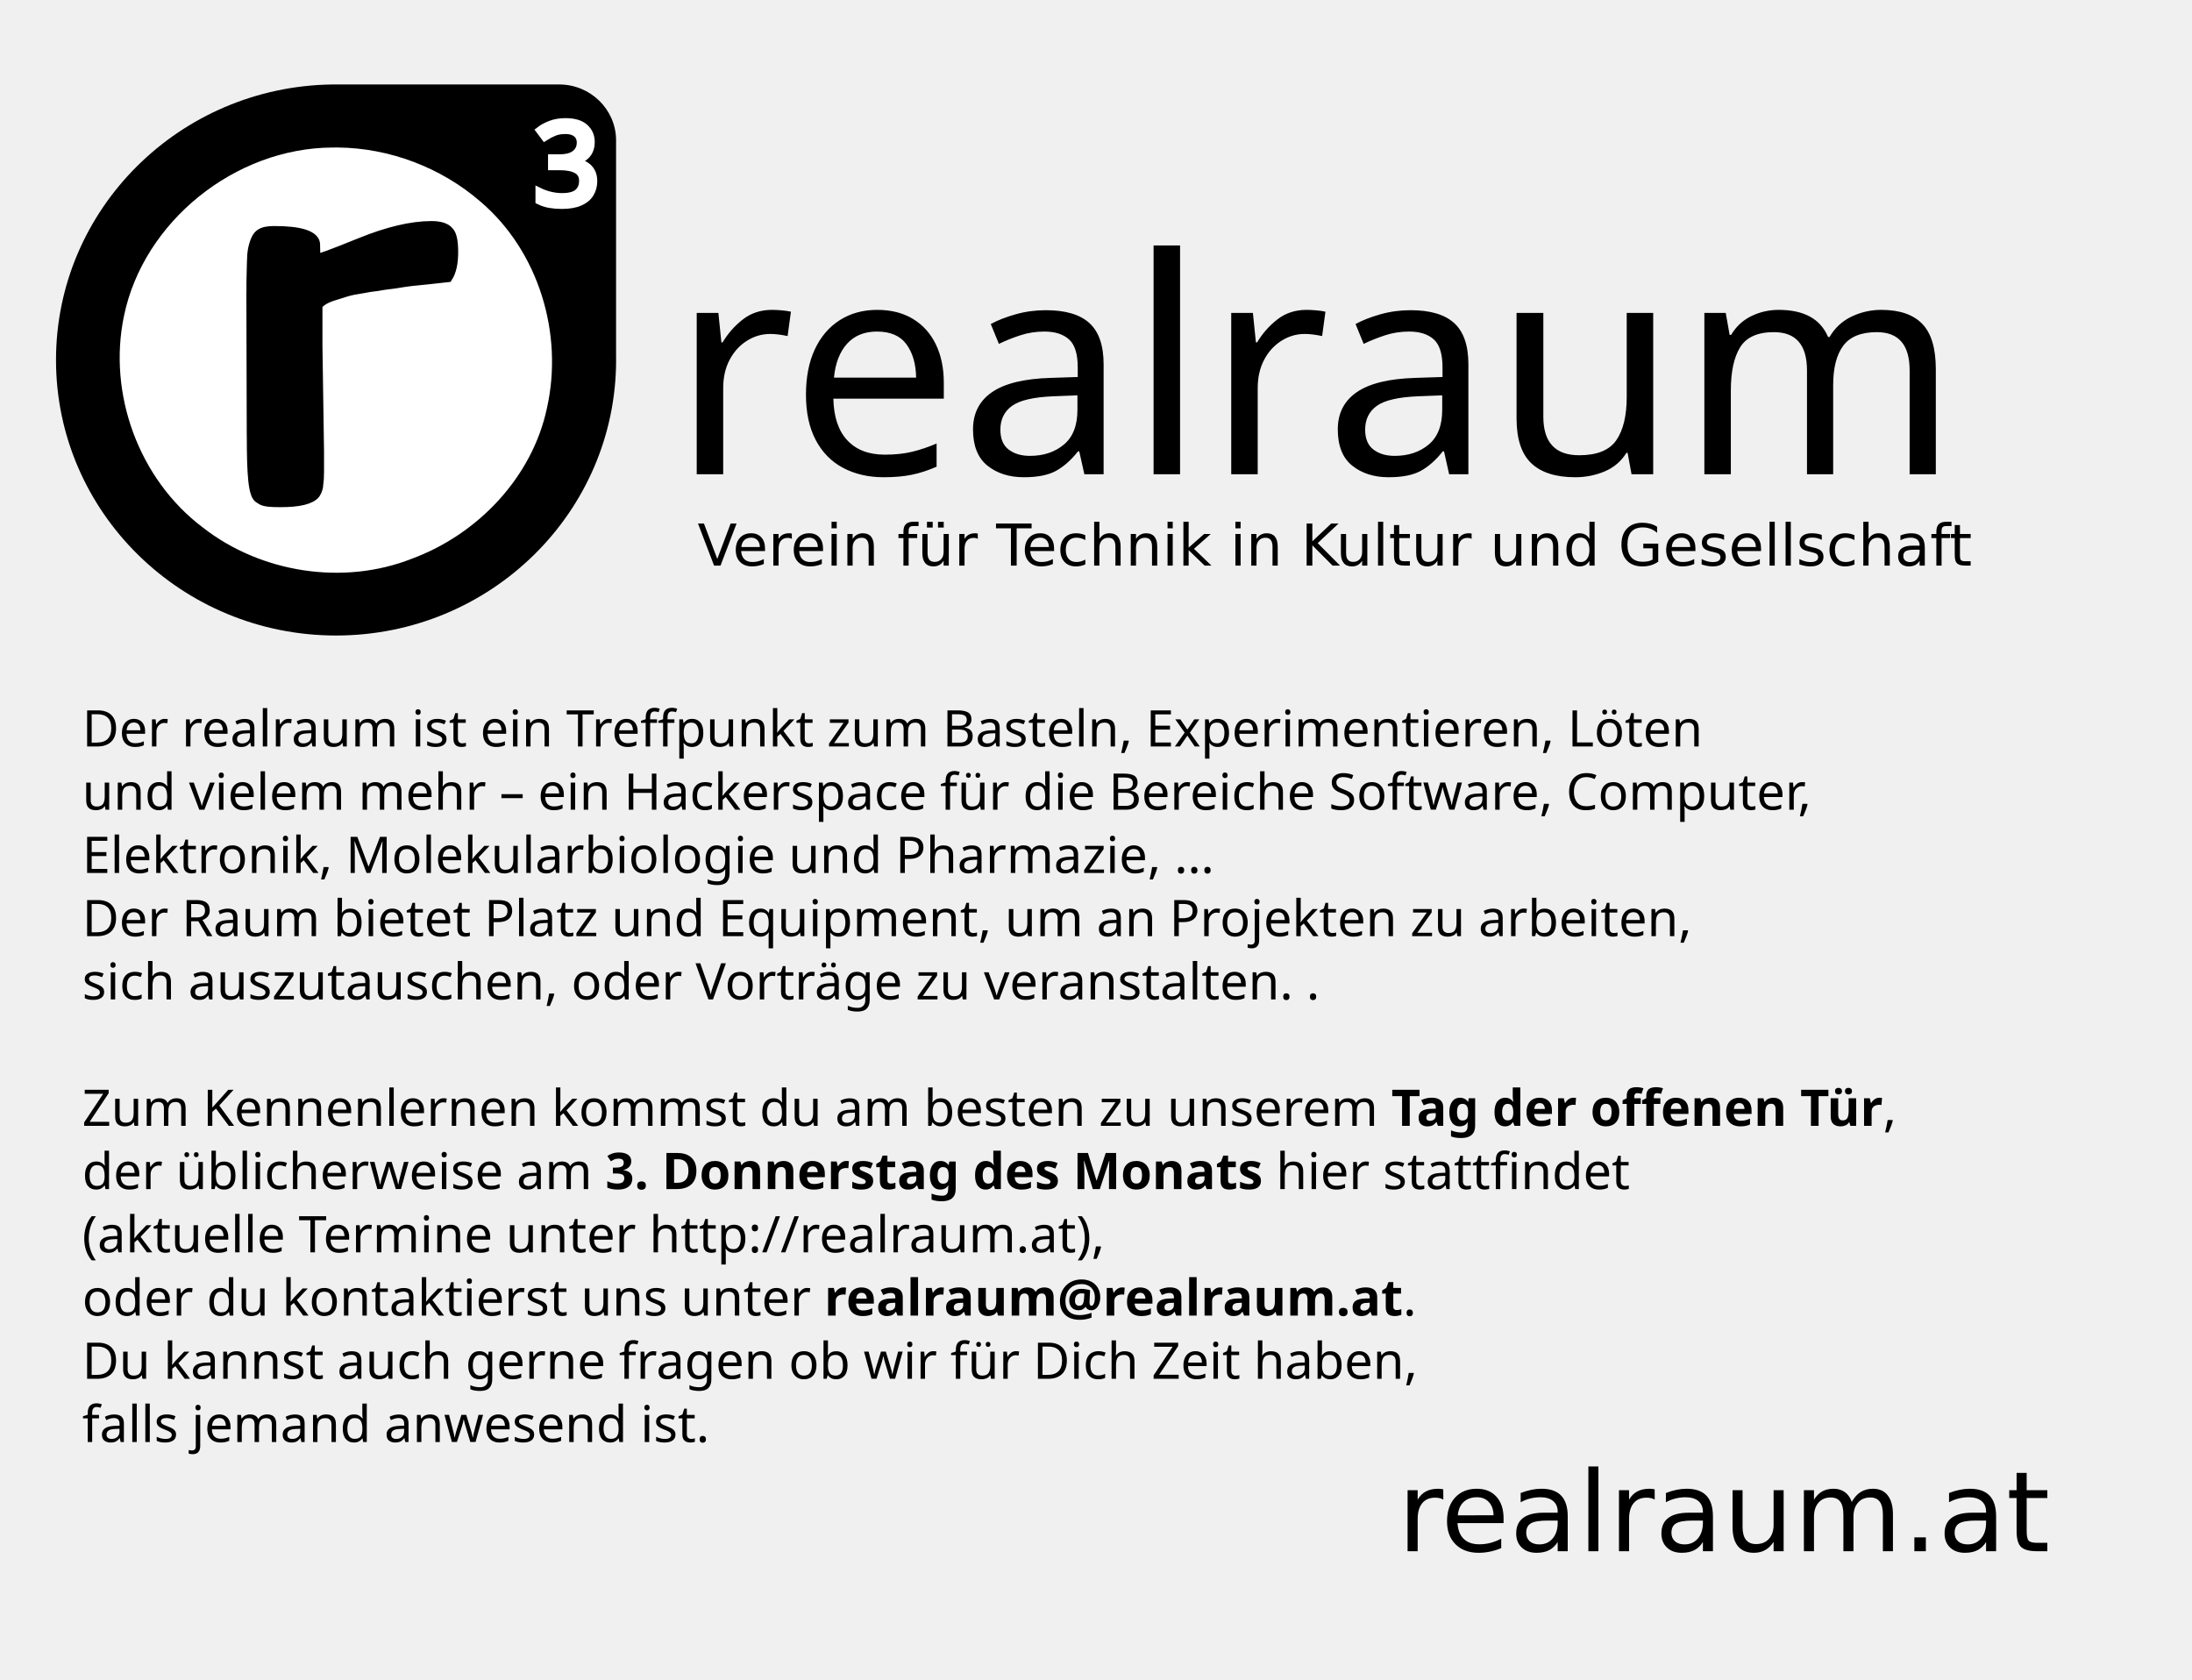
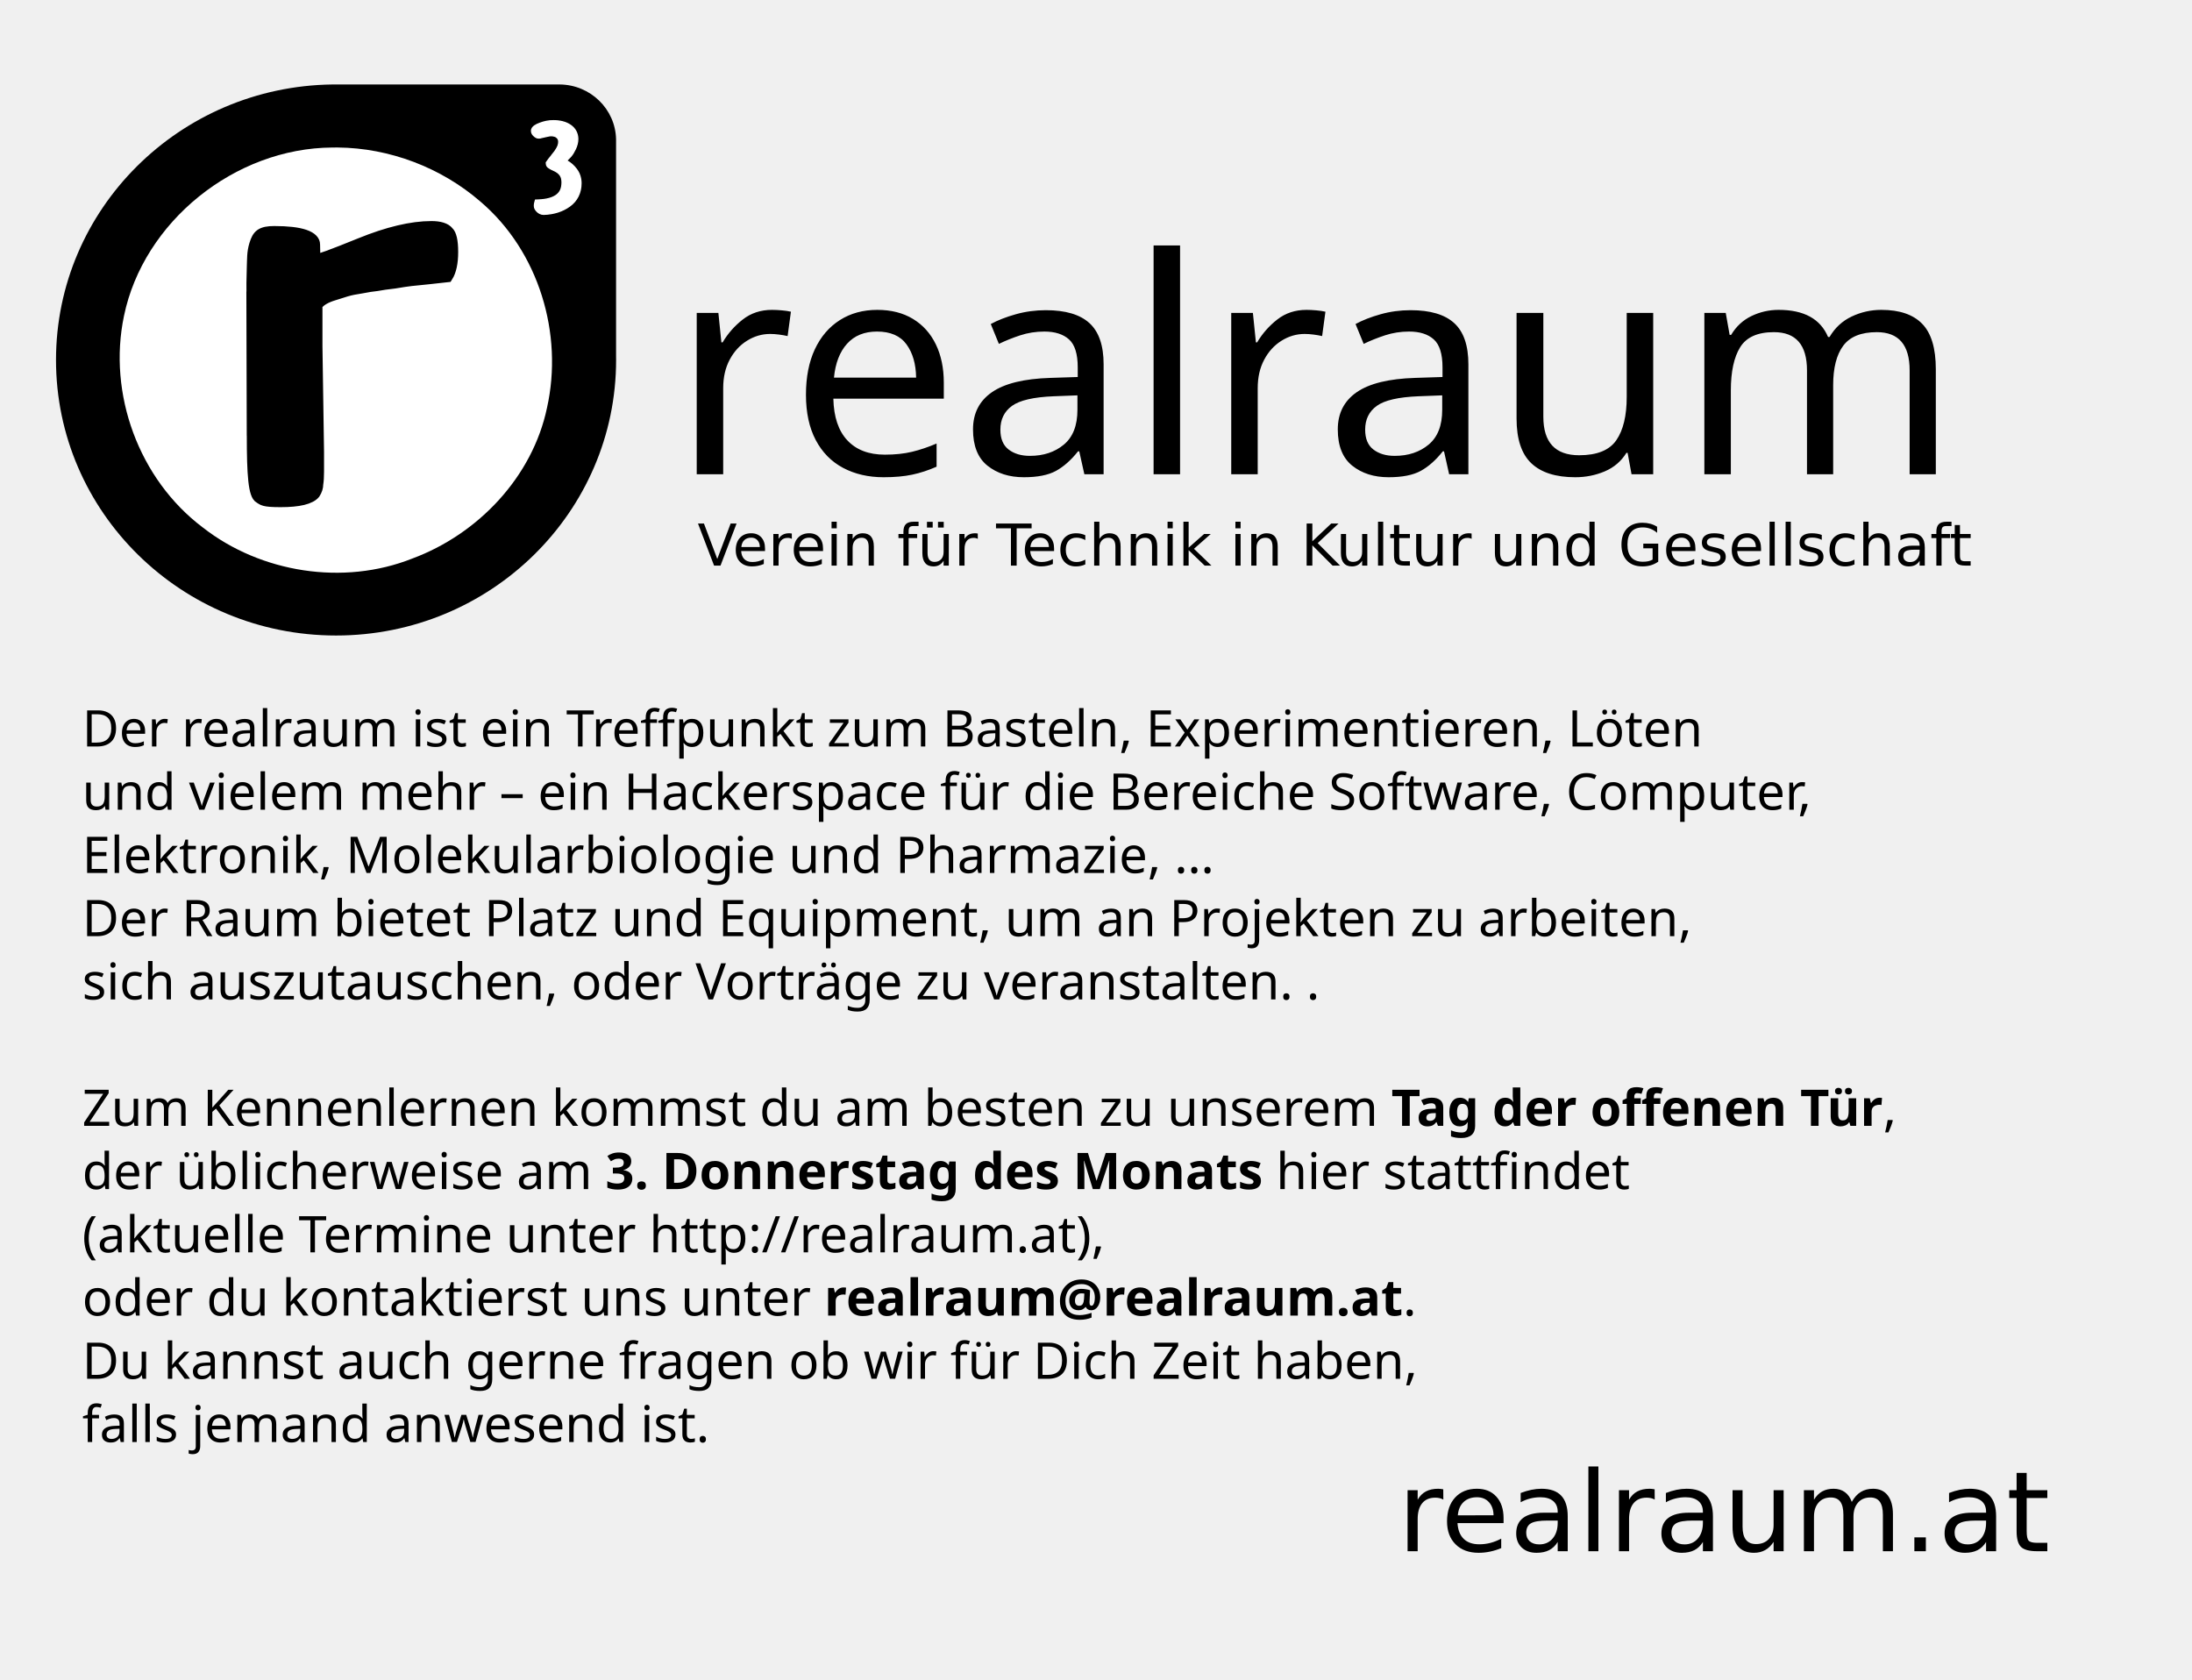
<svg xmlns="http://www.w3.org/2000/svg" width="1386.712" height="1062.322" id="svg2816" version="1.1">
  <defs id="defs2818">
    </defs>
  <g id="layer1" transform="translate(-7.449461,309.1033)">
+     <path style="fill:#000000;fill-opacity:1;stroke:none" d="m 217.765,-255.667 c -96.745,1.207 -174.882,78.833 -174.882,174.296 0,96.214 79.367,174.296 177.165,174.296 97.798,0 177.165,-78.082 177.165,-174.296 0,-0.752 -0.009,-1.497 -0.022,-2.246 l 0,-137.346 c -0.388,-19.132 -16.21,-34.56 -35.717,-34.704 l -141.427,0 c -0.27,0 -0.538,0 -0.807,0 -0.492,0 -0.984,-0.006 -1.476,0 z" id="path3021" />
+     <path style="font-size:33.601px;font-style:normal;font-variant:normal;font-weight:normal;font-stretch:normal;text-indent:0;text-align:start;text-decoration:none;line-height:125%;letter-spacing:0px;word-spacing:0px;text-transform:none;direction:ltr;block-progression:tb;writing-mode:lr-tb;text-anchor:start;baseline-shift:baseline;color:#000000;fill:#ffffff;fill-opacity:1;stroke:#ffffff;stroke-width:0.769;stroke-miterlimit:4;stroke-opacity:1;stroke-dasharray:none;marker:none;visibility:visible;display:inline;overflow:visible;enable-background:accumulate;font-family:Varela Round;-inkscape-font-specification:Varela Round" d="m 357.455,-232.762 c -2.876,4e-5 -5.694,0.558 -8.474,1.627 -1.348,0.502 -2.413,0.986 -3.322,1.627 -0.909,0.641 -1.966,1.648 -1.966,3.254 0,1.44 0.879,2.518 1.763,3.254 l 0.068,0.068 0.068,0.068 c 0.773,0.535 1.295,1.085 2.78,1.085 0.809,1.1e-4 0.958,-0.141 1.559,-0.271 0.601,-0.131 1.387,-0.296 2.373,-0.542 1.867,-0.467 3.235,-0.678 3.593,-0.678 2.048,2e-5 3.161,0.503 3.864,1.153 0.815,0.752 1.153,1.473 1.153,2.712 -2e-5,1.39 -0.354,2.595 -1.085,3.864 l 0,0.068 c -0.774,1.418 -1.902,2.961 -3.322,4.61 l 0,0.068 c -1.48,1.776 -2.397,2.952 -2.983,3.864 l -0.475,0.678 0.068,0.814 c 0.174,1.739 1.129,2.165 1.83,2.644 0.702,0.479 1.532,0.886 2.576,1.356 4.021,1.778 5.491,3.954 5.491,7.661 0,3.794 -1.08,6.195 -3.39,8 -2.31,1.805 -6.175,3.002 -11.661,3.186 l -1.763,0.068 -0.475,1.763 c -0.16,0.638 -0.203,1.287 -0.203,1.966 0,1.474 0.783,2.481 1.627,3.39 1.067,1.143 2.635,1.898 4.203,1.898 0.011,-0.002 0.068,0 0.068,0 6.354,-0.207 11.896,-1.945 16.407,-5.22 4.688,-3.364 7.186,-8.437 7.186,-14.44 -2e-5,-3.25 -0.966,-6.283 -2.847,-8.813 -0.009,-0.013 0.009,-0.054 0,-0.068 l -0.068,0 c -1.592,-2.212 -3.683,-4.028 -6.169,-5.424 0.886,-0.863 1.761,-1.743 2.576,-2.644 1.114,-1.29 2.09,-2.923 2.983,-4.813 0.945,-2.057 1.491,-4.15 1.492,-6.237 -3e-5,-3.528 -1.683,-6.706 -4.61,-8.678 -2.893,-2.008 -6.6,-2.915 -10.915,-2.915 z" id="text3841-2" />
    <text xml:space="preserve" style="font-size:36.537px;font-style:normal;font-weight:normal;fill:#000000;fill-opacity:1;stroke:none;font-family:Bitstream Vera Sans" x="448.733" y="48.698" id="text2839">
      <tspan id="tspan2841" x="448.733" y="48.698">Verein für Technik in Kultur und Gesellschaft</tspan>
      <tspan x="448.733" y="94.37" id="tspan2843" />
    </text>
    <text xml:space="preserve" style="font-size:70.569px;font-style:normal;font-weight:normal;fill:#000000;fill-opacity:1;stroke:none;font-family:Bitstream Vera Sans" x="891.521" y="672.204" id="text2845">
      <tspan id="tspan2847" x="891.521" y="672.204">realraum.at</tspan>
      <tspan x="891.521" y="760.415" id="tspan3010" />
      <tspan x="891.521" y="848.626" id="tspan3012" />
    </text>
    <text xml:space="preserve" style="font-size:190.399px;font-style:normal;font-weight:normal;fill:#000000;fill-opacity:1;stroke:none;font-family:Bitstream Vera Sans" x="432.023" y="-9.112" id="text2849">
      <tspan id="tspan2851" x="432.023" y="-9.112" style="font-family:Arial Black;-inkscape-font-specification:Arial Black">realraum</tspan>
    </text>
-     <g transform="matrix(2.173913,0,0,2.138706,19.72151,-278.4017)" id="g4242">
-       <text id="text3537" y="176.304" x="89.766" style="font-size:28px;font-style:normal;font-weight:normal;line-height:125%;letter-spacing:0px;word-spacing:0px;fill:#000000;fill-opacity:1;stroke:none;font-family:Sans" xml:space="preserve">
-         <tspan y="176.304" x="89.766" id="tspan3539">  </tspan>
-       </text>
-       <path id="path3021" d="m 91.1,10.63 c -44.503,0.564 -80.446,36.86 -80.446,81.496 0,44.987 36.509,81.496 81.496,81.496 44.987,0 81.496,-36.509 81.496,-81.496 0,-0.351 -0.004,-0.7 -0.01,-1.05 l 0,-64.219 C 173.458,17.911 166.179,10.697 157.206,10.63 l -65.056,0 c -0.124,0 -0.247,0 -0.371,0 -0.226,0 -0.452,-0.003 -0.679,0 z" style="fill:#000000;fill-opacity:1;stroke:none" />
-       <path id="path3017" d="m 92.577,29.273 c 15.175,0.128 30.177,5.955 41.557,15.974 17.035,14.723 24.216,39.179 19.401,61.029 -4.209,20.346 -19.942,37.329 -39.228,44.59 -20.015,8.077 -44.057,4.196 -60.895,-9.167 C 34.722,127.416 25.683,102.07 30.434,79.097 36.079,51.262 62.645,29.413 91.108,29.281 c 0.49,-0.008 0.979,-0.012 1.469,-0.008 z" style="fill:#ffffff;fill-opacity:1;stroke:none" />
-       <g transform="matrix(1.412326,0,0,1.126422,-40.44325,-20.38953)" id="text3003" style="font-size:163.528px;font-style:normal;font-variant:normal;font-weight:normal;font-stretch:normal;line-height:125%;letter-spacing:0px;word-spacing:0px;fill:#000000;fill-opacity:1;stroke:#000000;stroke-width:2.52;stroke-miterlimit:4;stroke-opacity:1;stroke-dasharray:none;font-family:Cagliostro;-inkscape-font-specification:Cagliostro">
-         <path id="path3024" style="stroke:#000000;stroke-width:2.52;stroke-miterlimit:4;stroke-opacity:1;stroke-dasharray:none" d="m 76.741,119.792 -0.079,-37.74 c 0.109,-0.872 0.018,2.043 0.018,-0.138 -1.4e-5,-2.18 -0.036,-1.667 0.073,-6.536 0.073,-2.011 -0.017,-3.707 0.503,-5.911 0.654,-2.725 1.39,-3.494 3.898,-3.494 5.451,7.1e-5 8.176,1.199 8.176,3.598 -2.7e-5,1.853 0.054,3.162 0.164,3.925 0.654,6.4e-5 3.816,-1.472 9.485,-4.415 5.669,-2.943 10.52,-4.415 14.554,-4.415 1.635,7.2e-5 2.725,0.436 3.271,1.308 0.654,0.763 0.981,2.617 0.981,5.56 -6e-5,2.944 -0.382,5.178 -1.145,6.705 -0.654,0.109 -1.853,0.273 -3.598,0.491 -1.635,0.218 -2.889,0.382 -3.761,0.491 -0.763,0.109 -1.908,0.327 -3.434,0.654 -1.526,0.218 -2.726,0.436 -3.598,0.654 -0.872,0.109 -1.962,0.327 -3.271,0.654 -1.199,0.218 -2.235,0.491 -3.107,0.818 -0.763,0.327 -1.581,0.654 -2.453,0.981 -1.744,0.654 -2.944,1.526 -3.598,2.616 l 0,10.629 0.327,27.8 0,2.453 c -2.9e-5,0.436 -2.9e-5,1.363 0,2.78 -2.9e-5,1.308 -0.055,2.398 -0.164,3.271 -2.8e-5,0.872 -0.218,1.744 -0.654,2.616 -0.872,1.417 -3.162,2.126 -6.868,2.126 -3.598,0 -3.457,-0.445 -4.111,-0.881 -1.308,-0.872 -1.599,-6.378 -1.599,-16.735" />
-       </g>
-       <text id="text3841" y="46.016" x="149.765" style="font-size:33.601px;font-style:normal;font-variant:normal;font-weight:normal;font-stretch:normal;line-height:125%;letter-spacing:0px;word-spacing:0px;fill:#ffffff;fill-opacity:1;stroke:#ffffff;stroke-width:2.199;stroke-miterlimit:4;stroke-opacity:1;stroke-dasharray:none;font-family:Varela Round;-inkscape-font-specification:Varela Round" xml:space="preserve">
-         <tspan style="font-style:normal;font-variant:normal;font-weight:normal;font-stretch:normal;fill:#ffffff;stroke:#ffffff;stroke-width:2.199;stroke-miterlimit:4;stroke-opacity:1;stroke-dasharray:none;font-family:Cagliostro;-inkscape-font-specification:Cagliostro" y="46.016" x="149.765" id="tspan3843">3</tspan>
-       </text>
-       <text transform="matrix(0,-1,1,0,0,0)" id="text4148" y="84.158" x="-126.549" style="font-size:8.935px;font-style:normal;font-variant:normal;font-weight:normal;font-stretch:normal;line-height:125%;letter-spacing:0px;word-spacing:0px;fill:#000000;fill-opacity:1;stroke:none;font-family:Dingbats;-inkscape-font-specification:Dingbats" xml:space="preserve">
-         <tspan style="font-style:normal;font-variant:normal;font-weight:normal;font-stretch:normal;fill:#ffffff;font-family:Cagliostro;-inkscape-font-specification:Cagliostro" y="84.158" x="-126.549" id="tspan4150" />
-       </text>
+     <text xml:space="preserve" style="font-size:60.375px;font-style:normal;font-weight:normal;line-height:125%;letter-spacing:0px;word-spacing:0px;fill:#000000;fill-opacity:1;stroke:none;font-family:Sans" x="213.119" y="99.469" id="text3537" transform="scale(1.008197,0.9918692)">
+       <tspan id="tspan3539" x="213.119" y="99.469" />
+     </text>
+     <path style="fill:#ffffff;fill-opacity:1;stroke:none" d="m 220.975,-215.796 c 32.99,0.274 65.603,12.736 90.342,34.163 37.032,31.488 52.644,83.793 42.176,130.524 -9.15,43.514 -43.351,79.836 -85.278,95.364 -43.51,17.275 -95.776,8.974 -132.381,-19.606 -40.629,-30.545 -60.279,-84.753 -49.952,-133.884 12.272,-59.532 70.025,-106.26 131.9,-106.543 1.065,-0.017 2.129,-0.026 3.193,-0.017 z" id="path3017" />
+     <g style="font-size:163.528px;font-style:normal;font-variant:normal;font-weight:normal;font-stretch:normal;line-height:125%;letter-spacing:0px;word-spacing:0px;fill:#000000;fill-opacity:1;stroke:#000000;stroke-width:2.52;stroke-miterlimit:4;stroke-opacity:1;stroke-dasharray:none;font-family:Cagliostro;-inkscape-font-specification:Cagliostro" id="text3003" transform="matrix(3.070274,0,0,2.409085,-68.19862,-322.0089)">
+       <path d="m 76.741,119.792 -0.079,-37.74 c 0.109,-0.872 0.018,2.043 0.018,-0.138 -1.4e-5,-2.18 -0.036,-1.667 0.073,-6.536 0.073,-2.011 -0.017,-3.707 0.503,-5.911 0.654,-2.725 1.39,-3.494 3.898,-3.494 5.451,7.1e-5 8.176,1.199 8.176,3.598 -2.7e-5,1.853 0.054,3.162 0.164,3.925 0.654,6.4e-5 3.816,-1.472 9.485,-4.415 5.669,-2.943 10.52,-4.415 14.554,-4.415 1.635,7.2e-5 2.725,0.436 3.271,1.308 0.654,0.763 0.981,2.617 0.981,5.56 -6e-5,2.944 -0.382,5.178 -1.145,6.705 -0.654,0.109 -1.853,0.273 -3.598,0.491 -1.635,0.218 -2.889,0.382 -3.761,0.491 -0.763,0.109 -1.908,0.327 -3.434,0.654 -1.526,0.218 -2.726,0.436 -3.598,0.654 -0.872,0.109 -1.962,0.327 -3.271,0.654 -1.199,0.218 -2.235,0.491 -3.107,0.818 -0.763,0.327 -1.581,0.654 -2.453,0.981 -1.744,0.654 -2.944,1.526 -3.598,2.616 l 0,10.629 0.327,27.8 0,2.453 c -2.9e-5,0.436 -2.9e-5,1.363 0,2.78 -2.9e-5,1.308 -0.055,2.398 -0.164,3.271 -2.8e-5,0.872 -0.218,1.744 -0.654,2.616 -0.872,1.417 -3.162,2.126 -6.868,2.126 -3.598,0 -3.457,-0.445 -4.111,-0.881 -1.308,-0.872 -1.599,-6.378 -1.599,-16.735" style="stroke:#000000;stroke-width:2.52;stroke-miterlimit:4;stroke-opacity:1;stroke-dasharray:none" id="path3024" />
    </g>
+     <text xml:space="preserve" style="font-size:19.266px;font-style:normal;font-variant:normal;font-weight:normal;font-stretch:normal;line-height:125%;letter-spacing:0px;word-spacing:0px;fill:#000000;fill-opacity:1;stroke:none;font-family:Dingbats;-inkscape-font-specification:Dingbats" x="7.814" y="201.027" id="text4148" transform="matrix(0,-0.9918692,1.008197,0,0,0)">
+       <tspan id="tspan4150" x="7.814" y="201.027" style="font-style:normal;font-variant:normal;font-weight:normal;font-stretch:normal;fill:#ffffff;font-family:Cagliostro;-inkscape-font-specification:Cagliostro" />
+     </text>
    <flowRoot xml:space="preserve" id="flowRoot3027" style="font-size:40px;font-style:normal;font-weight:normal;line-height:125%;letter-spacing:0px;word-spacing:0px;fill:#000000;fill-opacity:1;stroke:none;font-family:Sans">
      <flowRegion id="flowRegion3029">
        <rect id="rect3031" width="244.151" height="161.231" x="69.099" y="147.163" />
      </flowRegion>
      <flowPara id="flowPara3033" />
    </flowRoot>
    <flowRoot xml:space="preserve" id="flowRoot3035" style="font-size:40px;font-style:normal;font-weight:normal;line-height:125%;letter-spacing:0px;word-spacing:0px;fill:#000000;fill-opacity:1;stroke:none;font-family:Sans">
      <flowRegion id="flowRegion3037">
        <rect id="rect3039" width="283.307" height="347.799" x="23.033" y="114.916" />
      </flowRegion>
      <flowPara id="flowPara3041" />
    </flowRoot>
    <text xml:space="preserve" style="font-size:32px;font-style:normal;font-weight:normal;line-height:125%;letter-spacing:0px;word-spacing:0px;fill:#000000;fill-opacity:1;stroke:none;font-family:Sans" x="59.46" y="163.13" id="text3014">
      <tspan x="59.46" y="163.13" id="tspan3076">Der realraum ist ein Treffpunkt zum Basteln, Experimentieren, Löten</tspan>
      <tspan x="59.46" y="203.13" id="tspan3072">und vielem mehr – ein Hackerspace für die Bereiche Software, Computer,</tspan>
      <tspan x="59.46" y="243.13" id="tspan3074">Elektronik, Molekularbiologie und Pharmazie, … </tspan>
      <tspan x="59.46" y="283.13" id="tspan3079">Der Raum bietet Platz und Equipment, um an Projekten zu arbeiten,</tspan>
      <tspan x="59.46" y="323.13" id="tspan3083">sich auszutauschen, oder Vorträge zu veranstalten. .</tspan>
      <tspan x="59.46" y="363.13" id="tspan3028" />
      <tspan x="59.46" y="403.13" id="tspan3030">Zum Kennenlernen kommst du am besten zu unserem <tspan style="font-weight:bold;-inkscape-font-specification:Sans Bold" id="tspan3041">Tag der offenen Tür</tspan>, </tspan>
      <tspan x="59.46" y="443.13" id="tspan3056">der üblicherweise am <tspan style="font-weight:bold;-inkscape-font-specification:Sans Bold" id="tspan3108">3. Donnerstag des Monats</tspan> hier stattfindet</tspan>
      <tspan x="59.46" y="483.13" id="tspan3060">(aktuelle Termine unter http://realraum.at), </tspan>
      <tspan x="59.46" y="523.13" id="tspan3049">oder du kontaktierst uns unter <tspan style="font-weight:bold;-inkscape-font-specification:Sans Bold" id="tspan3110">realraum@realraum.at</tspan>. </tspan>
      <tspan x="59.46" y="563.13" id="tspan3062">Du kannst auch gerne fragen ob wir für Dich Zeit haben,</tspan>
      <tspan x="59.46" y="603.13" id="tspan3055">falls jemand anwesend ist.</tspan>
      <tspan x="59.46" y="643.13" id="tspan3054" />
      <tspan x="59.46" y="683.13" id="tspan3052" />
      <tspan x="59.46" y="723.13" id="tspan3036" />
    </text>
  </g>
</svg>
